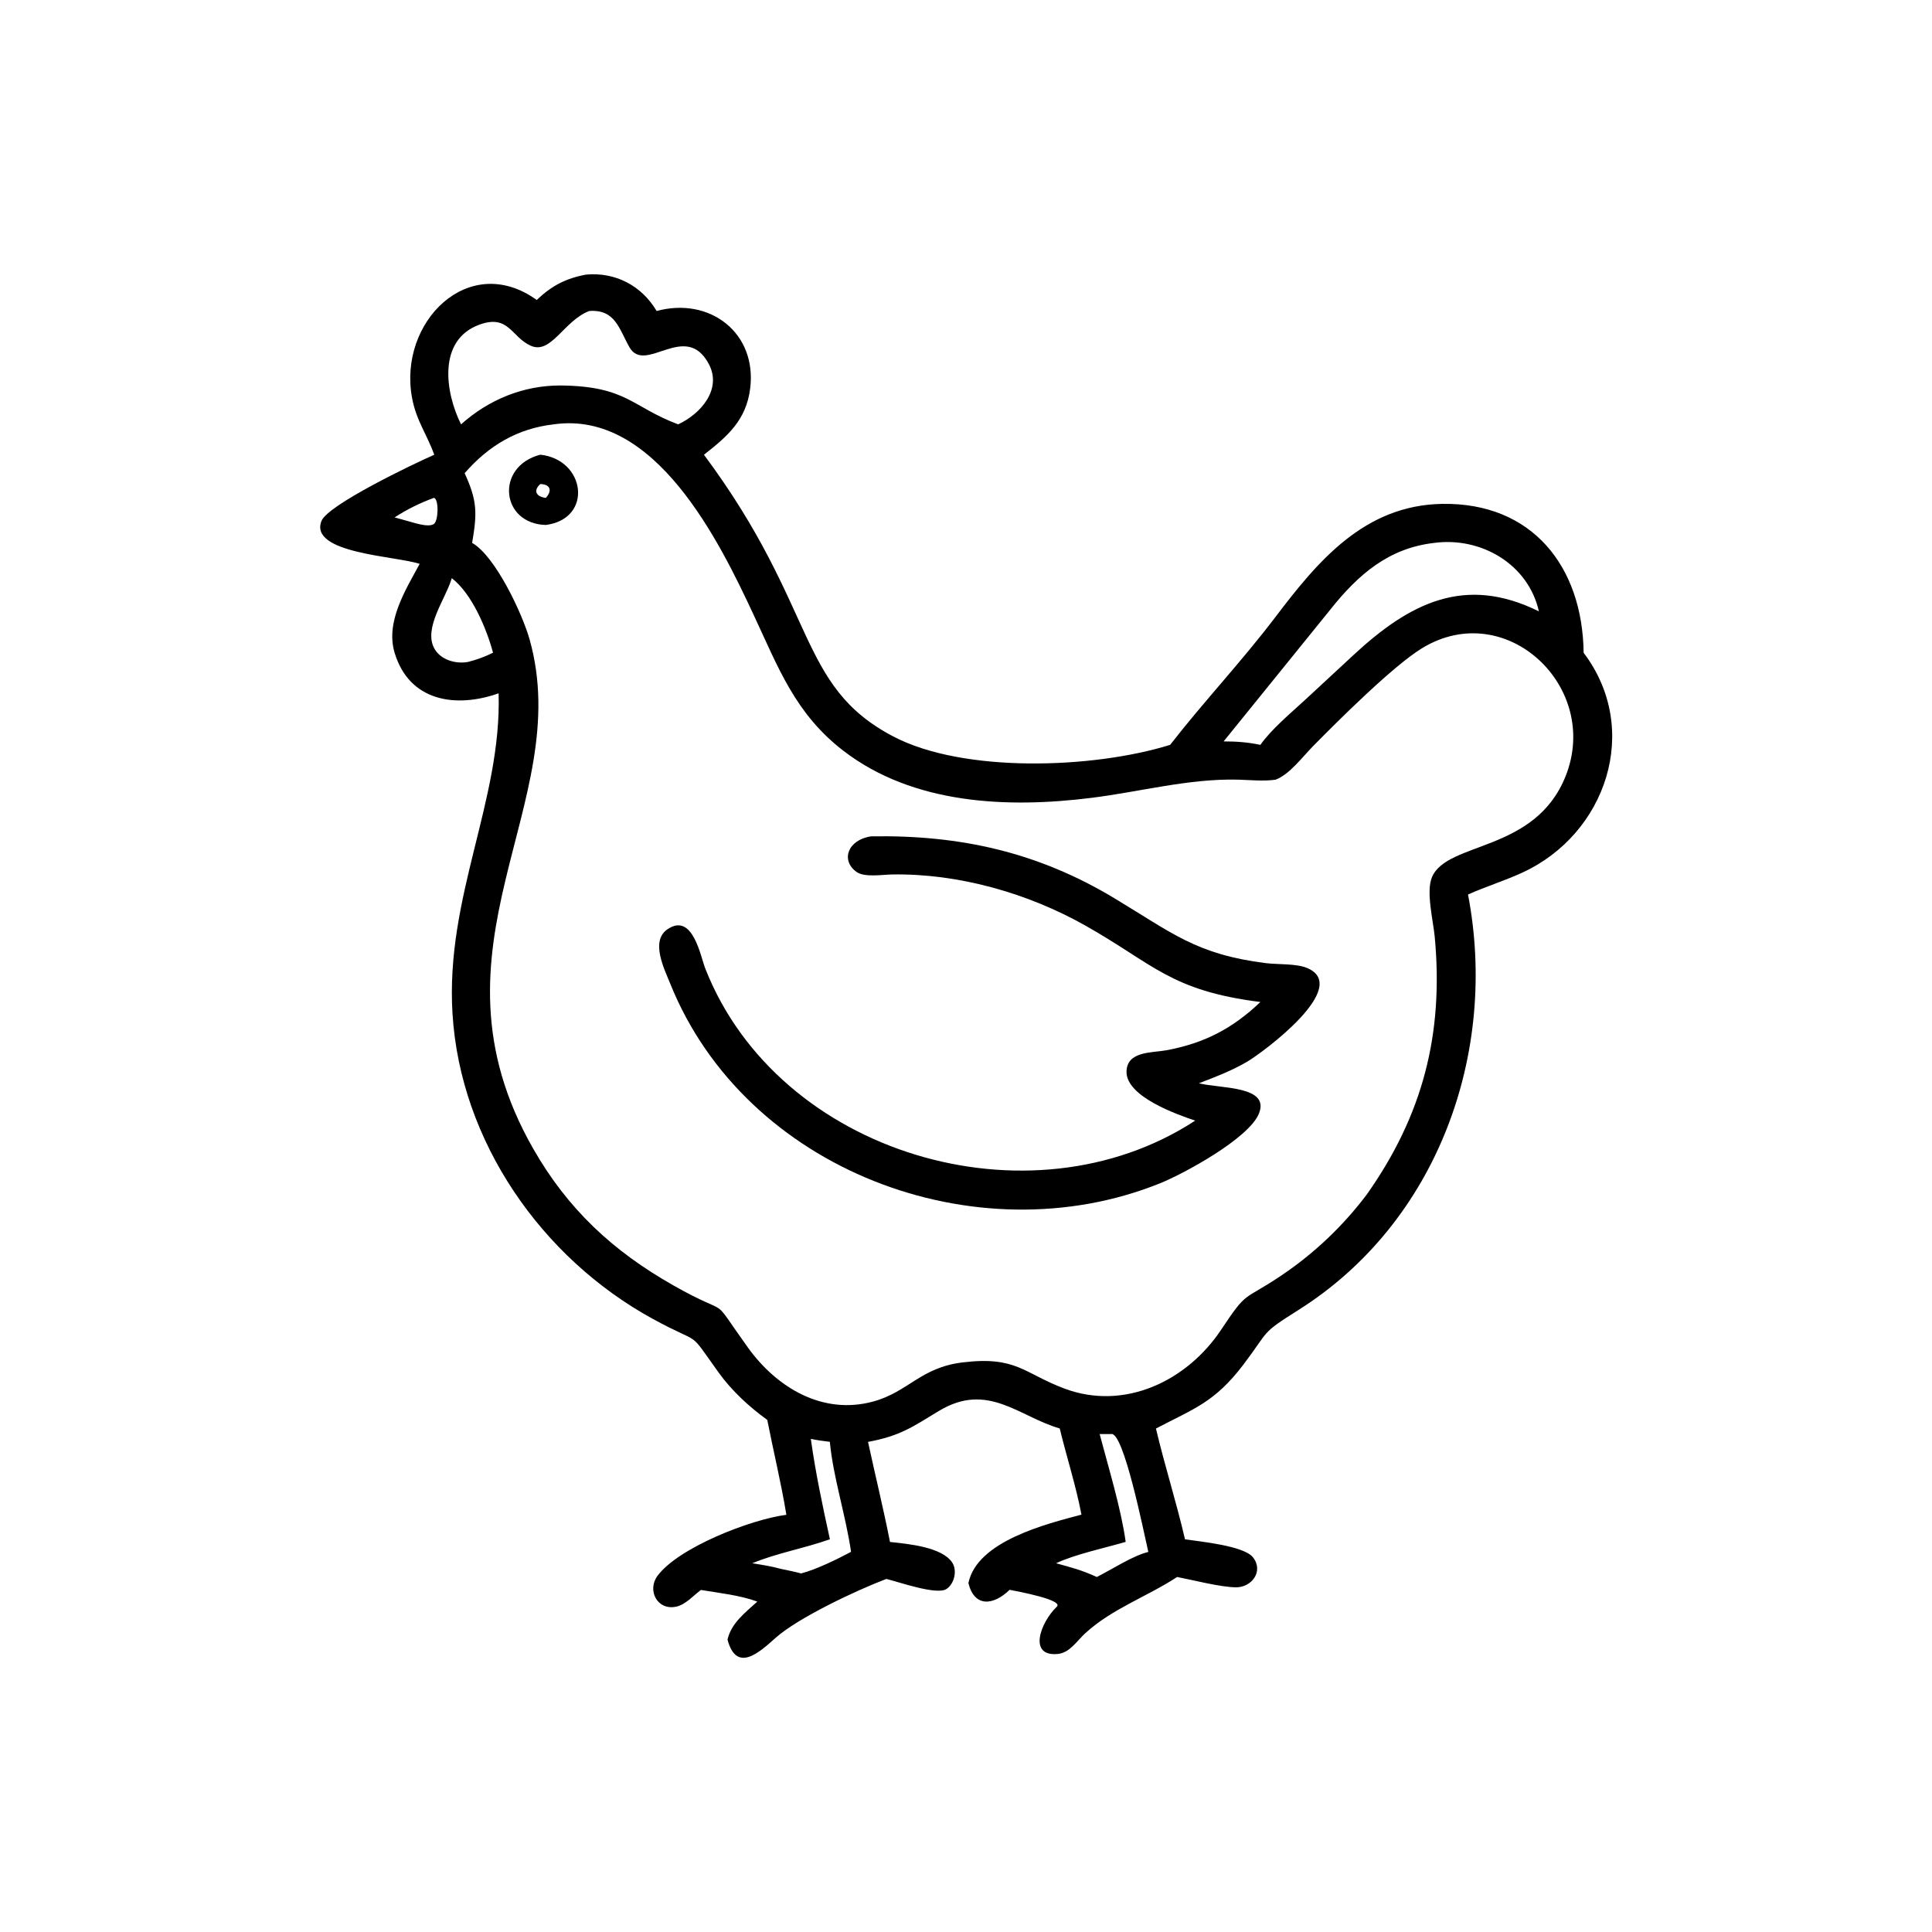
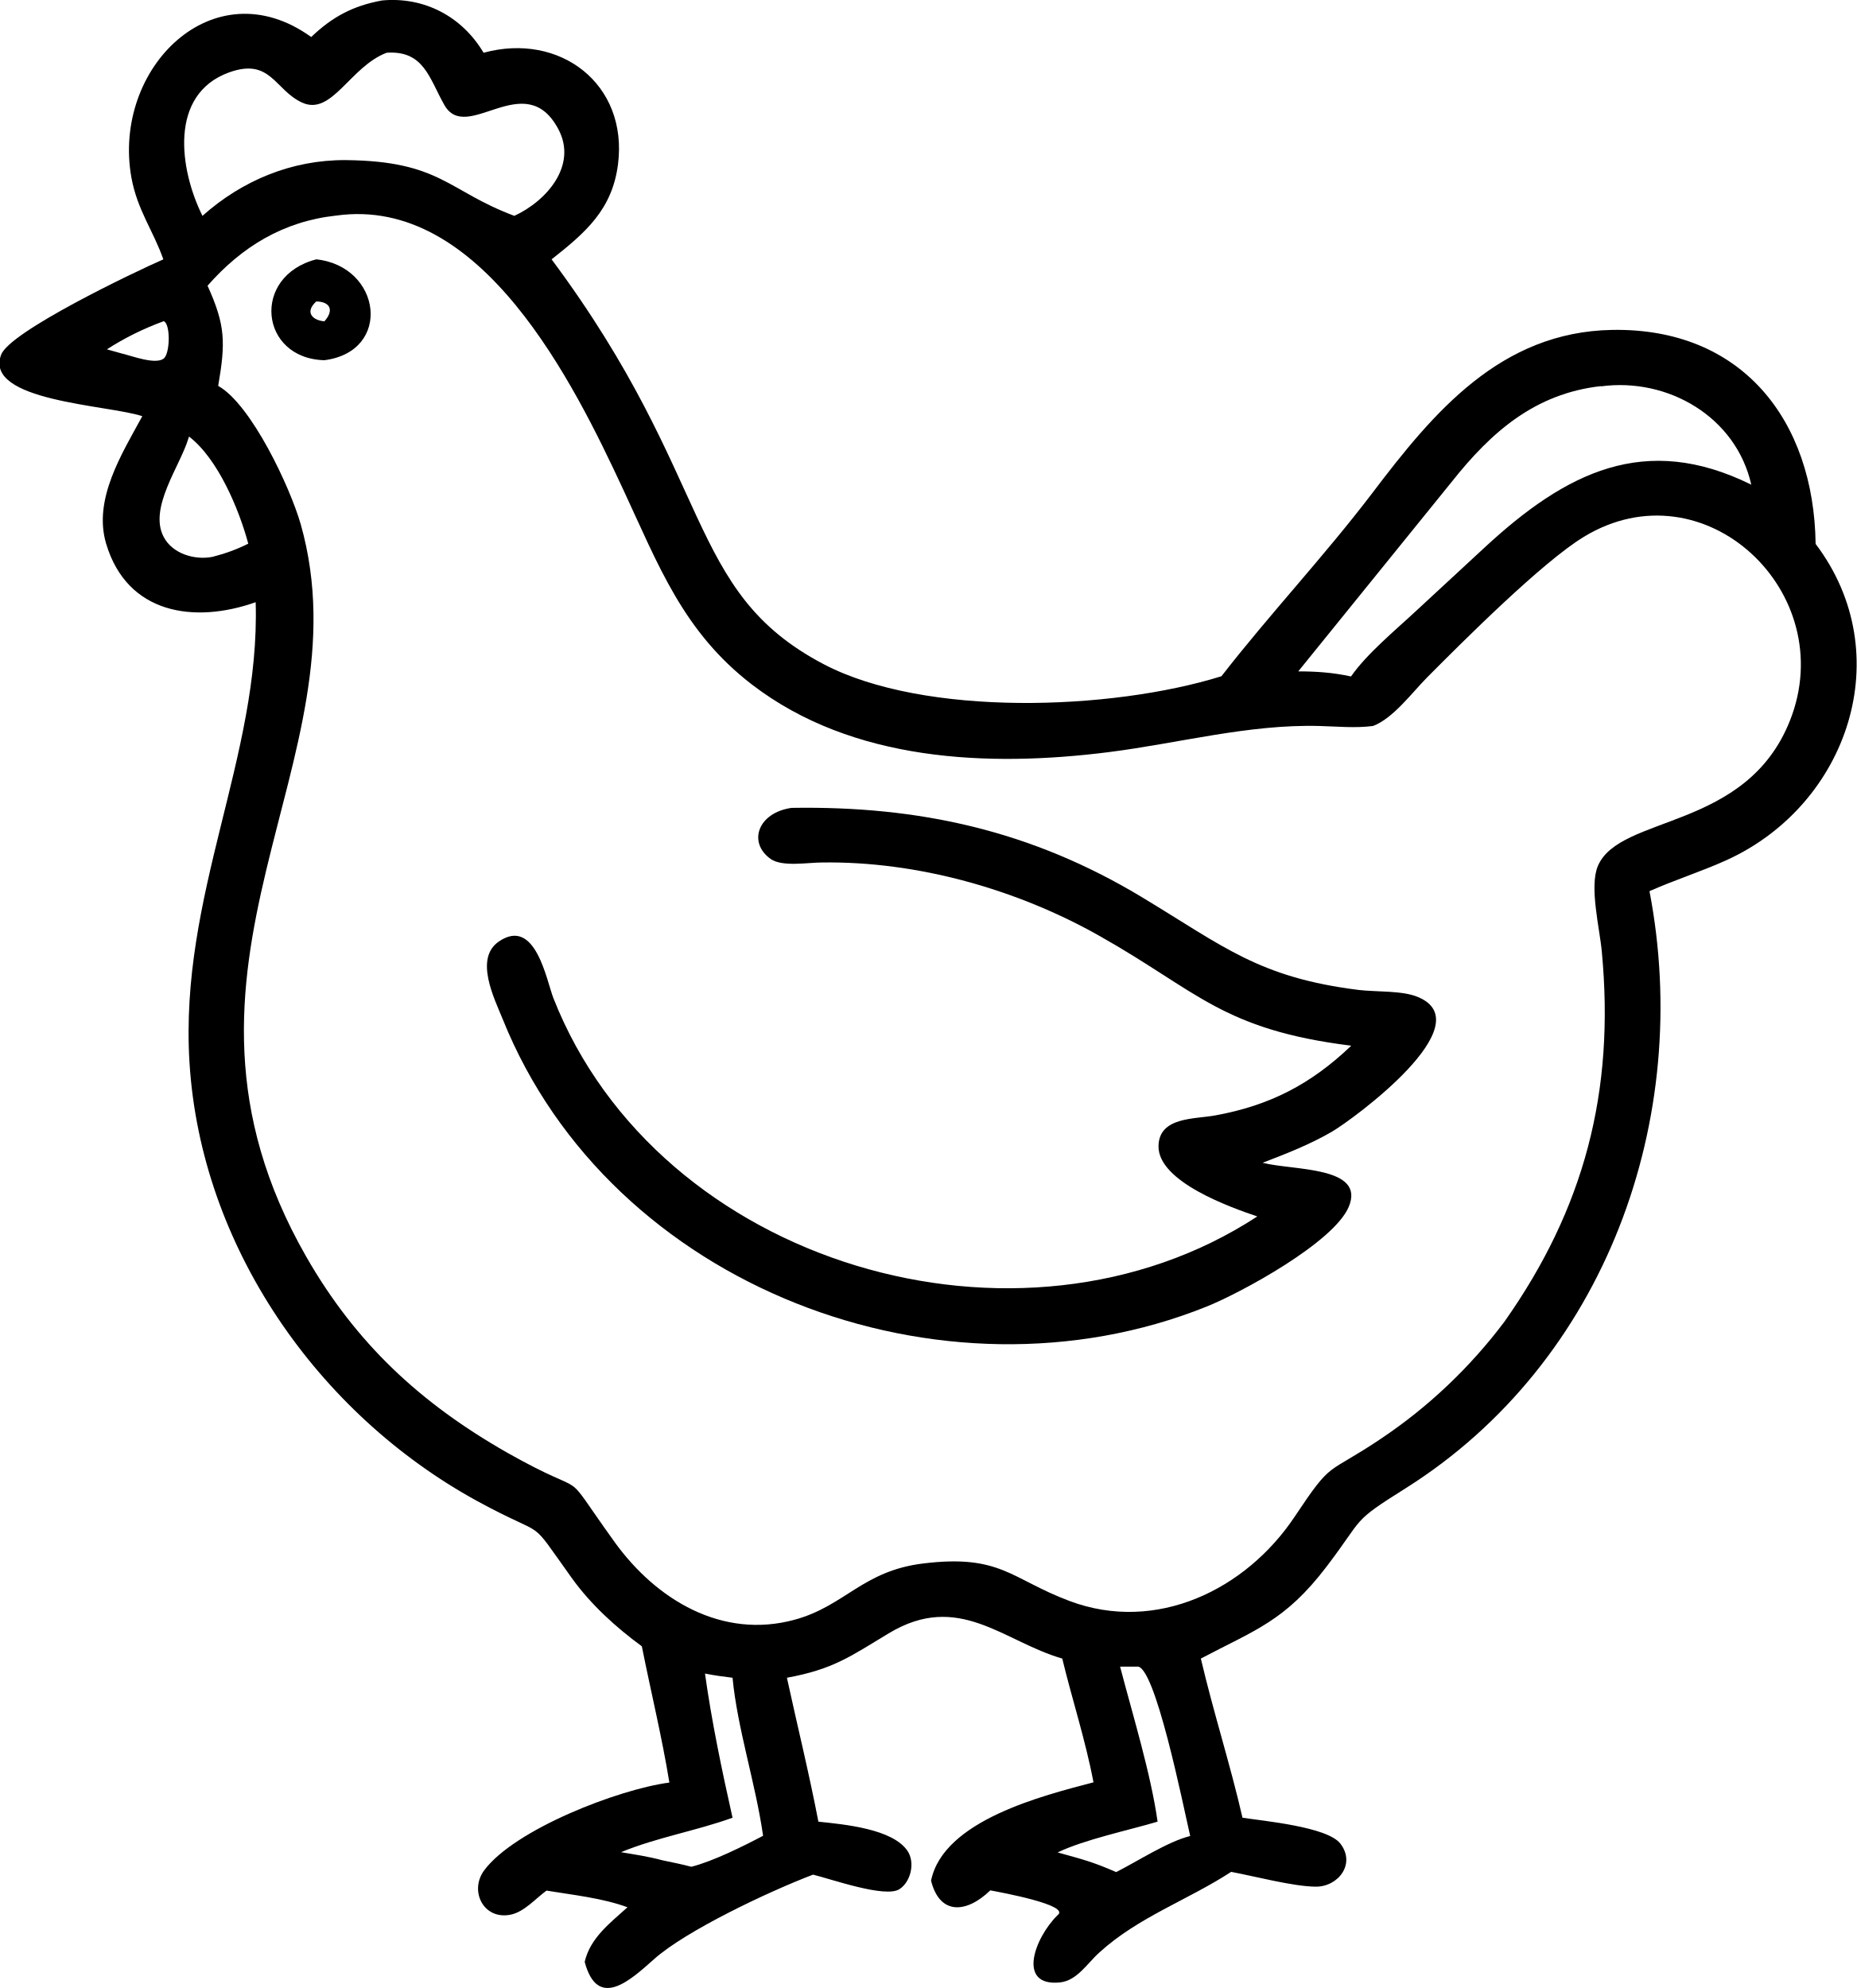
- <svg xmlns="http://www.w3.org/2000/svg" width="1200pt" height="1200pt" version="1.1" viewBox="0 0 1200 1200">
-   <path d="m333.37 186.32c9.188-8.766 18.094-13.453 30.609-15.75 18.094-1.688 34.5 6.75 43.875 22.594 32.953-8.953 62.484 13.547 58.078 48.234-2.484 19.594-14.016 29.531-28.688 41.062 70.875 95.297 57.422 143.44 117.61 174.98 43.547 22.828 123.98 20.109 171.94 5.203 20.906-26.906 44.25-51.562 65.297-79.266 26.531-35.016 55.359-69.516 103.55-70.406 56.109-0.984 87.328 39 87.984 92.484 36.094 47.672 14.016 112.73-38.297 136.64-10.969 5.016-22.5 8.578-33.516 13.5 18.891 98.344-18.938 203.63-105.38 258.1-23.859 15.047-17.531 12-34.172 33.938-17.859 23.484-30.75 27.281-54.281 39.656 5.438 23.062 12.703 45.703 18.047 68.812 9.047 1.359 36.656 3.938 42.281 11.25 6.75 8.766-1.031 18.703-10.688 18.562-9.797-0.141-26.297-4.453-36.469-6.422-18.703 12.234-40.125 19.547-56.906 34.781-5.156 4.641-9.703 12.328-17.203 13.031-18.562 1.781-10.922-19.266-0.891-29.109 5.672-4.312-24.281-9.797-29.062-10.734-10.078 9.797-21.844 11.016-25.594-4.172 5.344-26.109 48.469-36.75 70.219-42.516-3.422-18-9.188-35.719-13.5-53.531-25.359-7.312-44.719-29.203-75.047-10.875-16.594 10.031-23.906 15.469-44.016 19.219 4.453 20.719 9.562 41.344 13.641 62.156 11.391 1.219 31.969 3.094 38.531 12.609 3.422 4.969 1.5 13.406-3.516 16.641-6.094 3.891-29.484-4.406-37.266-6.281-19.219 7.266-55.078 24.328-68.766 36.562-9.984 8.906-24.281 22.219-29.906 1.125 2.391-10.359 11.016-16.781 18.516-23.625-10.922-3.984-23.531-5.297-35.016-7.219-4.688 3.422-9.609 9.234-15.516 10.406-11.766 2.391-18.047-10.359-11.438-19.219 13.078-17.578 57.891-35.016 80.016-37.875-3.234-19.734-8.016-39.281-11.859-58.922-11.25-8.156-22.031-18.047-30.188-29.391-20.109-28.031-9.141-15.984-41.016-33.422-69-37.781-119.44-110.16-124.31-189.52-4.5-72.609 30.609-132.05 28.641-198.98-26.578 9.422-55.5 5.062-64.594-25.172-5.766-19.172 6.75-38.953 15.562-55.219-14.484-4.922-68.719-6.422-61.031-26.578 3.797-10.031 57.141-35.531 70.078-41.203-4.5-12.656-11.203-21.234-13.781-35.344-8.766-47.109 35.297-91.125 77.438-60.797zm32.625 6.844c-15.844 6.047-23.625 27.281-36.375 21.562-12.047-5.391-13.594-19.641-31.734-13.125-26.25 9.469-21.422 42.094-11.531 61.969 17.297-15.422 38.672-24.188 61.828-24.141 41.203 0.422 44.062 13.266 73.031 24.141 13.922-6.422 27.422-21.75 19.031-37.5-14.438-27.141-39.562 6.844-49.312-10.453-6.516-11.484-8.766-23.578-24.938-22.453zm-22.031 70.406c-22.547 2.531-40.547 13.266-55.359 30.328 7.828 17.156 7.828 24.609 4.641 43.312 14.297 8.016 31.125 43.781 35.672 59.859 28.969 102.75-69.656 190.64 2.297 316.45 21.516 37.641 49.453 63.516 86.906 84.797 38.531 21.844 21.094 3.375 46.359 38.578 17.953 25.031 46.547 42.188 77.906 33.609 21.797-5.953 29.297-21.094 55.453-24.281 33.516-4.078 37.922 6.703 63.234 16.219 37.453 14.062 76.266-4.781 97.359-36.469 16.594-24.938 13.078-17.438 37.172-33.562 20.484-13.734 38.578-30.891 53.391-50.578 34.547-48.938 47.812-99.375 42.141-159.94-0.938-10.078-5.531-28.078-1.688-37.125 9.516-22.312 64.125-15.141 83.016-62.766 21.984-55.359-37.125-111-89.016-79.5-18 10.922-52.125 44.953-67.875 60.938-6.516 6.609-14.672 17.672-23.344 20.859-7.734 1.031-15.516 0.188-23.297-0.047-30.516-0.75-60.797 7.547-90.938 11.297-52.172 6.562-110.81 4.125-154.18-29.25-29.812-22.922-40.359-51.562-55.641-84.234-21.328-45.844-61.266-127.45-124.22-118.5zm-74.438 45.656c-8.531 3.094-16.781 7.172-24.422 12.141l6.75 1.875c4.219 1.031 13.875 4.688 17.578 2.25 2.953-1.922 3.234-15.562 0.094-16.266zm621.28 27.984c-28.359 3.234-47.297 19.734-64.5 41.391l-66.281 81.891c7.875 0 15.047 0.516 22.828 2.156 6.844-9.797 19.266-20.062 28.219-28.359l29.484-27.328c35.156-32.625 69.422-49.922 115.27-27.234-6.562-29.344-35.953-46.406-65.016-42.516zm-610.22 21.891-0.281 0.938c-3.609 11.859-17.156 29.859-10.734 42.375 3.797 7.406 13.453 10.172 21.141 8.719 5.484-1.359 10.453-3.234 15.516-5.719-3.984-14.859-13.078-36.703-25.641-46.312zm409.55 531.61h-7.125c5.438 20.672 13.312 46.266 16.172 66.984-12.844 3.75-31.547 7.734-43.219 13.266 10.406 2.906 15.094 3.984 25.312 8.531 9.328-4.688 22.312-13.219 31.969-15.562-3-12.938-15.375-75-23.109-73.219zm-186.52 3c2.812 20.344 7.406 42.281 11.859 62.344-15.844 5.672-32.672 8.484-48.234 14.906 6.047 0.984 11.953 1.875 17.859 3.516 4.172 0.891 8.391 1.688 12.469 2.812 9.422-2.438 22.312-8.766 31.031-13.406-3.234-22.5-11.109-46.312-13.172-68.344-3.984-0.469-7.875-0.984-11.812-1.828z" />
-   <path d="m339.05 326.06c-27.984-0.656-31.688-36.281-3.469-43.641 28.219 3 32.953 39.797 3.469 43.641zm-3.469-25.406c-4.969 4.5-1.875 8.062 3.469 8.578 4.266-4.781 2.484-8.484-3.469-8.578z" />
-   <path d="m782.86 622.36c-55.875-7.031-66.281-23.531-108.66-47.438-35.719-20.156-78.75-32.438-119.95-31.781-6.094 0.094-17.25 1.969-22.219-1.547-9.984-7.125-5.578-19.969 9.047-22.125 55.219-0.938 103.5 9.797 151.08 38.438 36 21.656 50.906 34.875 94.031 40.312 7.547 0.938 18.75 0.188 25.5 2.953 28.359 11.578-27.703 52.828-37.125 58.312-9.469 5.531-19.688 9.469-29.906 13.359 13.078 3.375 44.672 1.359 37.172 19.078-6.469 15.281-46.312 37.031-61.5 43.125-114.14 45.844-257.53-8.297-304.08-124.18-3.562-8.859-12.469-26.391-1.641-33.703 15.75-10.688 20.484 16.969 23.531 24.609 45.422 115.27 201.66 161.26 304.22 94.266-11.203-3.75-42.938-14.906-42.656-30.422 0.234-12.844 15.797-11.625 24.703-13.266 23.484-4.312 41.25-13.547 58.453-30z" />
+ <svg xmlns="http://www.w3.org/2000/svg" id="Layer_1" version="1.1" viewBox="0 0 802.5 859.3">
+   <path d="M134.5,16c9.2-8.8,18.1-13.5,30.6-15.8,18.1-1.7,34.5,6.8,43.9,22.6,33-9,62.5,13.5,58.1,48.2-2.5,19.6-14,29.5-28.7,41.1,70.9,95.3,57.4,143.4,117.6,175,43.5,22.8,124,20.1,171.9,5.2,20.9-26.9,44.2-51.6,65.3-79.3,26.5-35,55.4-69.5,103.5-70.4,56.1-1,87.3,39,88,92.5,36.1,47.7,14,112.7-38.3,136.6-11,5-22.5,8.6-33.5,13.5,18.9,98.3-18.9,203.6-105.4,258.1-23.9,15-17.5,12-34.2,33.9-17.9,23.5-30.8,27.3-54.3,39.7,5.4,23.1,12.7,45.7,18,68.8,9,1.4,36.7,3.9,42.3,11.2,6.8,8.8-1,18.7-10.7,18.6-9.8-.1-26.3-4.5-36.5-6.4-18.7,12.2-40.1,19.5-56.9,34.8-5.2,4.6-9.7,12.3-17.2,13-18.6,1.8-10.9-19.3-.9-29.1,5.7-4.3-24.3-9.8-29.1-10.7-10.1,9.8-21.8,11-25.6-4.2,5.3-26.1,48.5-36.8,70.2-42.5-3.4-18-9.2-35.7-13.5-53.5-25.4-7.3-44.7-29.2-75-10.9-16.6,10-23.9,15.5-44,19.2,4.5,20.7,9.6,41.3,13.6,62.2,11.4,1.2,32,3.1,38.5,12.6,3.4,5,1.5,13.4-3.5,16.6-6.1,3.9-29.5-4.4-37.3-6.3-19.2,7.3-55.1,24.3-68.8,36.6-10,8.9-24.3,22.2-29.9,1.1,2.4-10.4,11-16.8,18.5-23.6-10.9-4-23.5-5.3-35-7.2-4.7,3.4-9.6,9.2-15.5,10.4-11.8,2.4-18-10.4-11.4-19.2,13.1-17.6,57.9-35,80-37.9-3.2-19.7-8-39.3-11.9-58.9-11.2-8.2-22-18-30.2-29.4-20.1-28-9.1-16-41-33.4-69-37.8-119.4-110.2-124.3-189.5-4.5-72.6,30.6-132,28.6-199-26.6,9.4-55.5,5.1-64.6-25.2-5.8-19.2,6.8-39,15.6-55.2-14.5-4.9-68.7-6.4-61-26.6,3.8-10,57.1-35.5,70.1-41.2-4.5-12.7-11.2-21.2-13.8-35.3C48.3,29.6,92.3-14.4,134.5,16h0ZM167.1,22.8c-15.8,6-23.6,27.3-36.4,21.6-12-5.4-13.6-19.6-31.7-13.1-26.2,9.5-21.4,42.1-11.5,62,17.3-15.4,38.7-24.2,61.8-24.1,41.2.4,44.1,13.3,73,24.1,13.9-6.4,27.4-21.8,19-37.5-14.4-27.1-39.6,6.8-49.3-10.5-6.5-11.5-8.8-23.6-24.9-22.5h0ZM145.1,93.2c-22.5,2.5-40.5,13.3-55.4,30.3,7.8,17.2,7.8,24.6,4.6,43.3,14.3,8,31.1,43.8,35.7,59.9,29,102.8-69.7,190.6,2.3,316.4,21.5,37.6,49.5,63.5,86.9,84.8,38.5,21.8,21.1,3.4,46.4,38.6,18,25,46.5,42.2,77.9,33.6,21.8-6,29.3-21.1,55.5-24.3,33.5-4.1,37.9,6.7,63.2,16.2,37.5,14.1,76.3-4.8,97.4-36.5,16.6-24.9,13.1-17.4,37.2-33.6,20.5-13.7,38.6-30.9,53.4-50.6,34.5-48.9,47.8-99.4,42.1-159.9-.9-10.1-5.5-28.1-1.7-37.1,9.5-22.3,64.1-15.1,83-62.8,22-55.4-37.1-111-89-79.5-18,10.9-52.1,45-67.9,60.9-6.5,6.6-14.7,17.7-23.3,20.9-7.7,1-15.5.2-23.3,0-30.5-.8-60.8,7.5-90.9,11.3-52.2,6.6-110.8,4.1-154.2-29.2-29.8-22.9-40.4-51.6-55.6-84.2-21.3-45.8-61.3-127.4-124.2-118.5h0ZM70.6,138.9c-8.5,3.1-16.8,7.2-24.4,12.1l6.8,1.9c4.2,1,13.9,4.7,17.6,2.2,3-1.9,3.2-15.6,0-16.3h0ZM691.9,166.9c-28.4,3.2-47.3,19.7-64.5,41.4l-66.3,81.9c7.9,0,15,.5,22.8,2.2,6.8-9.8,19.3-20.1,28.2-28.4l29.5-27.3c35.2-32.6,69.4-49.9,115.3-27.2-6.6-29.3-36-46.4-65-42.5h0ZM81.7,188.7l-.3.9c-3.6,11.9-17.2,29.9-10.7,42.4,3.8,7.4,13.5,10.2,21.1,8.7,5.5-1.4,10.5-3.2,15.5-5.7-4-14.9-13.1-36.7-25.6-46.3h0ZM491.2,720.4h-7.1c5.4,20.7,13.3,46.3,16.2,67-12.8,3.8-31.5,7.7-43.2,13.3,10.4,2.9,15.1,4,25.3,8.5,9.3-4.7,22.3-13.2,32-15.6-3-12.9-15.4-75-23.1-73.2h0ZM304.7,723.4c2.8,20.3,7.4,42.3,11.9,62.3-15.8,5.7-32.7,8.5-48.2,14.9,6,1,12,1.9,17.9,3.5,4.2.9,8.4,1.7,12.5,2.8,9.4-2.4,22.3-8.8,31-13.4-3.2-22.5-11.1-46.3-13.2-68.3-4-.5-7.9-1-11.8-1.8Z" />
+   <path d="M140.2,155.7c-28-.7-31.7-36.3-3.5-43.6,28.2,3,33,39.8,3.5,43.6ZM136.7,130.3c-5,4.5-1.9,8.1,3.5,8.6,4.3-4.8,2.5-8.5-3.5-8.6Z" />
+   <path d="M584,452c-55.9-7-66.3-23.5-108.7-47.4-35.7-20.2-78.8-32.4-120-31.8-6.1,0-17.2,2-22.2-1.5-10-7.1-5.6-20,9-22.1,55.2-.9,103.5,9.8,151.1,38.4,36,21.7,50.9,34.9,94,40.3,7.5.9,18.8.2,25.5,3,28.4,11.6-27.7,52.8-37.1,58.3-9.5,5.5-19.7,9.5-29.9,13.4,13.1,3.4,44.7,1.4,37.2,19.1-6.5,15.3-46.3,37-61.5,43.1-114.1,45.8-257.5-8.3-304.1-124.2-3.6-8.9-12.5-26.4-1.6-33.7,15.8-10.7,20.5,17,23.5,24.6,45.4,115.3,201.7,161.3,304.2,94.3-11.2-3.8-42.9-14.9-42.7-30.4.2-12.8,15.8-11.6,24.7-13.3,23.5-4.3,41.2-13.5,58.5-30h0Z" />
</svg>
